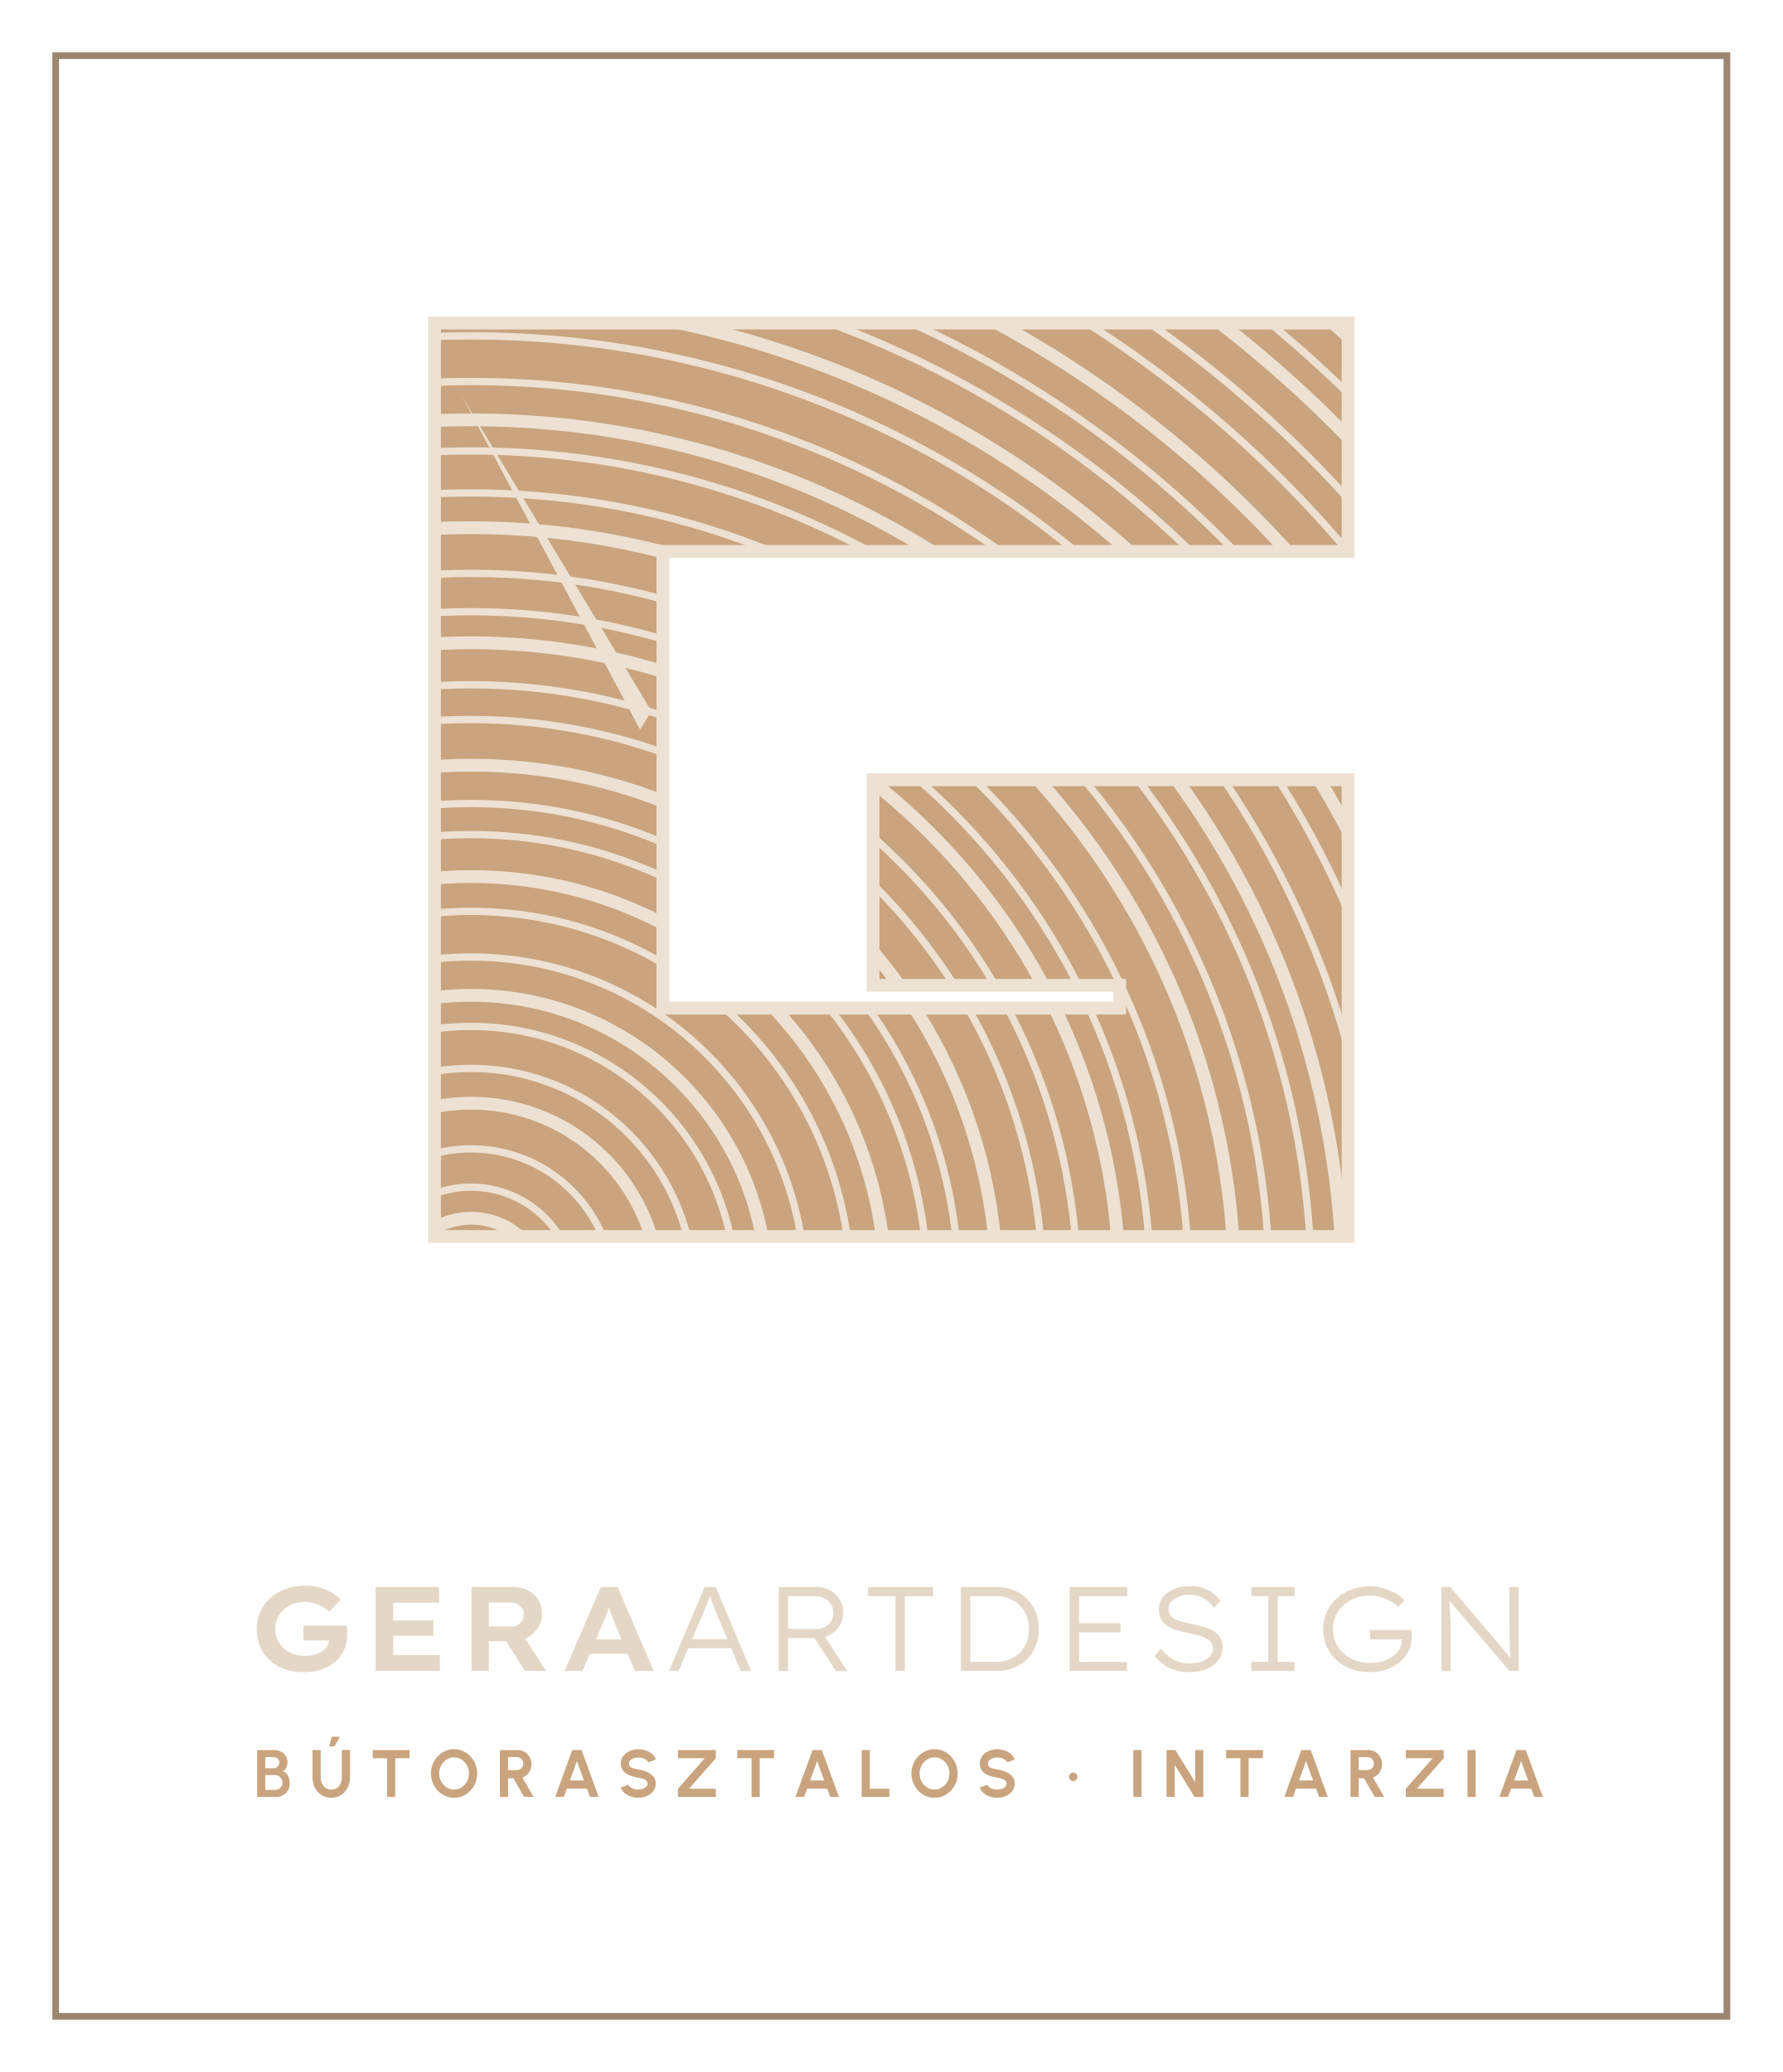
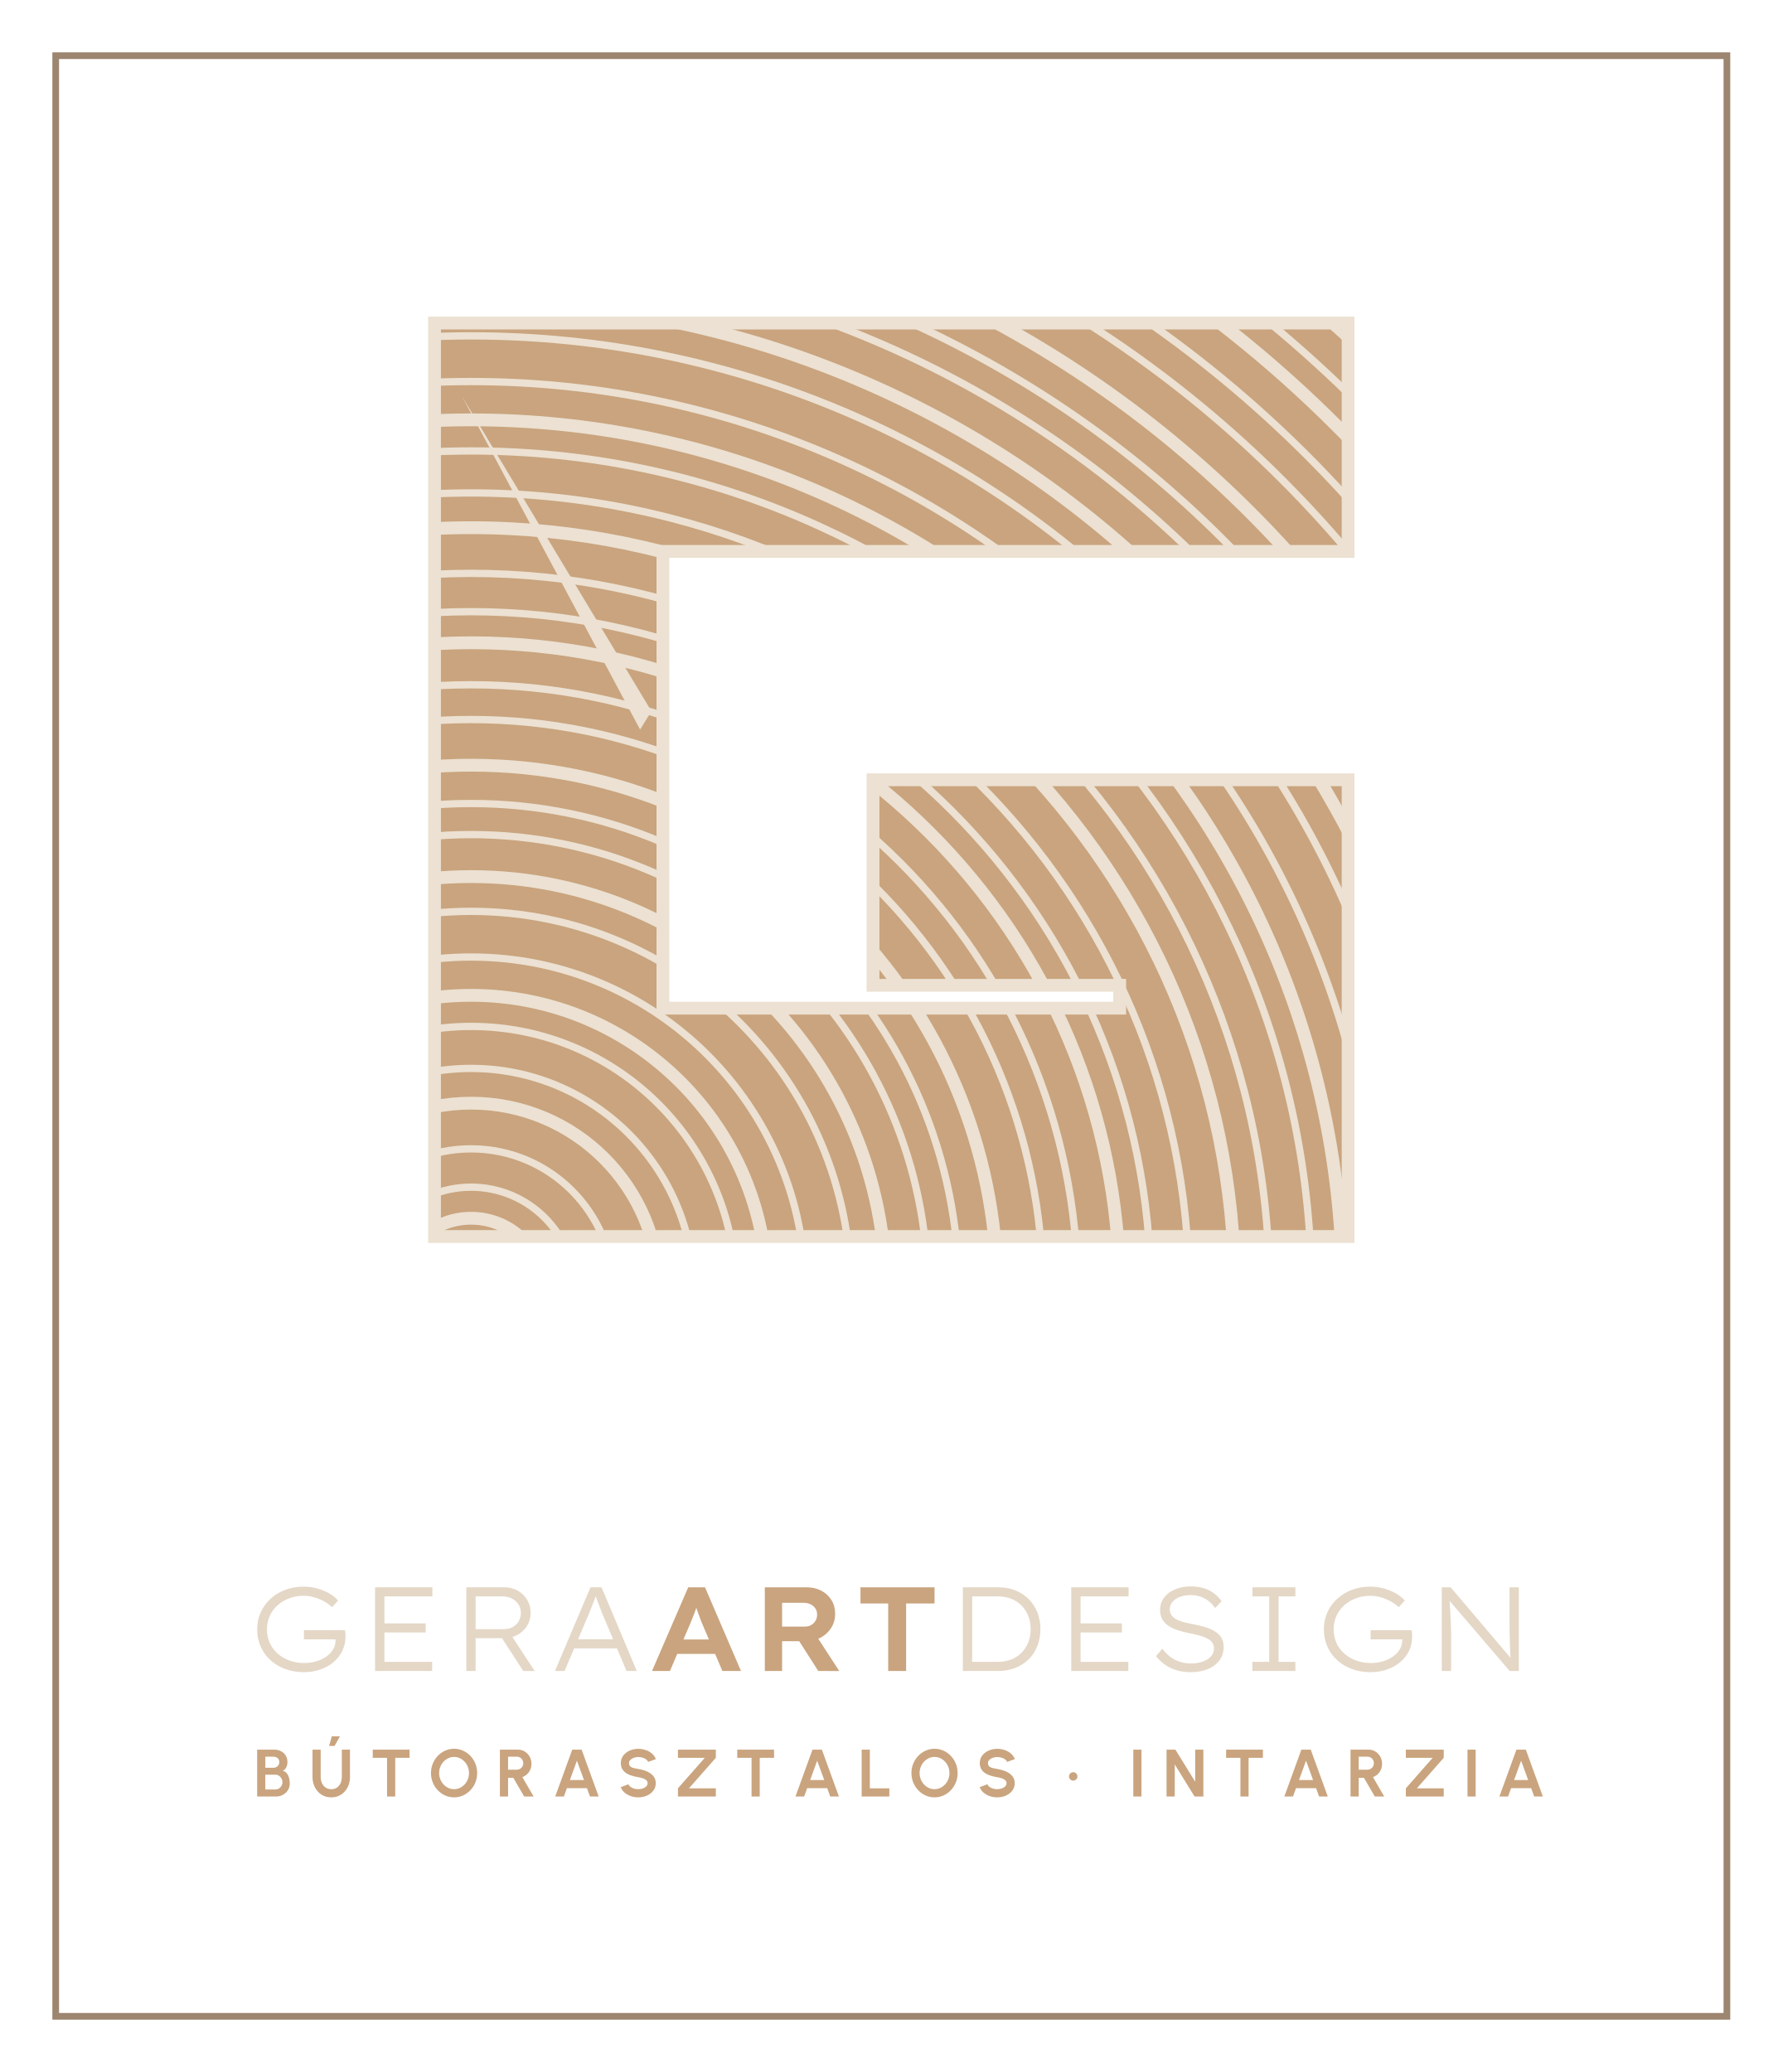
<svg xmlns="http://www.w3.org/2000/svg" viewBox="0 0 320 372" width="320" height="372">
  <rect x="10" y="10" width="300" height="352" fill="none" stroke="#9C8670" stroke-width="1.2" />
  <defs>
    <clipPath id="e4">
      <path d="M78 58H242V99H119V181H201V176.9H156.72V140H242V222H78Z" />
    </clipPath>
  </defs>
  <g clip-path="url(#e4)">
    <rect x="78" y="58" width="164" height="164" fill="#C9A47E" />
    <circle cx="84.56" cy="231.84" r="13.12" fill="none" stroke="#ECE1D2" stroke-width="2.3" />
    <circle cx="84.56" cy="231.84" r="18.7" fill="none" stroke="#ECE1D2" stroke-width="1.31" />
    <circle cx="84.56" cy="231.84" r="25.58" fill="none" stroke="#ECE1D2" stroke-width="1.31" />
    <circle cx="84.56" cy="231.84" r="33.78" fill="none" stroke="#ECE1D2" stroke-width="2.3" />
    <circle cx="84.56" cy="231.84" r="40.02" fill="none" stroke="#ECE1D2" stroke-width="1.31" />
    <circle cx="84.56" cy="231.84" r="47.56" fill="none" stroke="#ECE1D2" stroke-width="1.31" />
    <circle cx="84.56" cy="231.84" r="53.14" fill="none" stroke="#ECE1D2" stroke-width="2.3" />
    <circle cx="84.56" cy="231.84" r="60.02" fill="none" stroke="#ECE1D2" stroke-width="1.31" />
    <circle cx="84.56" cy="231.84" r="68.22" fill="none" stroke="#ECE1D2" stroke-width="1.31" />
    <circle cx="84.56" cy="231.84" r="74.46" fill="none" stroke="#ECE1D2" stroke-width="2.3" />
    <circle cx="84.56" cy="231.84" r="82" fill="none" stroke="#ECE1D2" stroke-width="1.31" />
    <circle cx="84.56" cy="231.84" r="87.58" fill="none" stroke="#ECE1D2" stroke-width="1.31" />
    <circle cx="84.56" cy="231.84" r="94.46" fill="none" stroke="#ECE1D2" stroke-width="2.3" />
    <circle cx="84.56" cy="231.84" r="102.66" fill="none" stroke="#ECE1D2" stroke-width="1.31" />
    <circle cx="84.56" cy="231.84" r="108.9" fill="none" stroke="#ECE1D2" stroke-width="1.31" />
    <circle cx="84.56" cy="231.84" r="116.44" fill="none" stroke="#ECE1D2" stroke-width="2.3" />
    <circle cx="84.56" cy="231.84" r="122.02" fill="none" stroke="#ECE1D2" stroke-width="1.31" />
    <circle cx="84.56" cy="231.84" r="128.9" fill="none" stroke="#ECE1D2" stroke-width="1.31" />
    <circle cx="84.56" cy="231.84" r="137.1" fill="none" stroke="#ECE1D2" stroke-width="2.3" />
    <circle cx="84.56" cy="231.84" r="143.34" fill="none" stroke="#ECE1D2" stroke-width="1.31" />
    <circle cx="84.56" cy="231.84" r="150.88" fill="none" stroke="#ECE1D2" stroke-width="1.31" />
    <circle cx="84.56" cy="231.84" r="156.46" fill="none" stroke="#ECE1D2" stroke-width="2.3" />
    <circle cx="84.56" cy="231.84" r="163.34" fill="none" stroke="#ECE1D2" stroke-width="1.31" />
    <circle cx="84.56" cy="231.84" r="171.54" fill="none" stroke="#ECE1D2" stroke-width="1.31" />
    <circle cx="84.56" cy="231.84" r="177.78" fill="none" stroke="#ECE1D2" stroke-width="2.3" />
    <circle cx="84.56" cy="231.84" r="185.32" fill="none" stroke="#ECE1D2" stroke-width="1.31" />
    <circle cx="84.56" cy="231.84" r="190.9" fill="none" stroke="#ECE1D2" stroke-width="1.31" />
    <circle cx="84.56" cy="231.84" r="197.78" fill="none" stroke="#ECE1D2" stroke-width="2.3" />
    <circle cx="84.56" cy="231.84" r="205.98" fill="none" stroke="#ECE1D2" stroke-width="1.31" />
    <circle cx="84.56" cy="231.84" r="212.22" fill="none" stroke="#ECE1D2" stroke-width="1.31" />
    <circle cx="84.56" cy="231.84" r="219.76" fill="none" stroke="#ECE1D2" stroke-width="2.3" />
    <circle cx="84.56" cy="231.84" r="225.34" fill="none" stroke="#ECE1D2" stroke-width="1.31" />
    <circle cx="84.56" cy="231.84" r="232.22" fill="none" stroke="#ECE1D2" stroke-width="1.31" />
    <circle cx="84.56" cy="231.84" r="240.42" fill="none" stroke="#ECE1D2" stroke-width="2.3" />
    <circle cx="84.56" cy="231.84" r="246.66" fill="none" stroke="#ECE1D2" stroke-width="1.31" />
    <circle cx="84.56" cy="231.84" r="254.2" fill="none" stroke="#ECE1D2" stroke-width="1.31" />
    <circle cx="84.56" cy="231.84" r="259.78" fill="none" stroke="#ECE1D2" stroke-width="2.3" />
    <circle cx="84.56" cy="231.84" r="266.66" fill="none" stroke="#ECE1D2" stroke-width="1.31" />
    <circle cx="84.56" cy="231.84" r="274.86" fill="none" stroke="#ECE1D2" stroke-width="1.31" />
    <path d="M82.92 71.12L116.95 127.7L114.9 130.98Z" fill="#ECE1D2" />
  </g>
  <path d="M78 58H242V99H119V181H201V176.9H156.72V140H242V222H78Z" fill="none" stroke="#ECE1D2" stroke-width="2.3" />
-   <path d="M54.447 300.215Q52.629 300.215 51.103 299.67Q49.577 299.126 48.453 298.103Q47.328 297.08 46.707 295.635Q46.086 294.191 46.086 292.421Q46.086 290.765 46.722 289.352Q47.357 287.94 48.53 286.892Q49.703 285.843 51.278 285.262Q52.853 284.68 54.719 284.68Q56.121 284.68 57.343 285.025Q58.566 285.369 59.537 285.938Q60.508 286.507 61.131 287.192L59.138 289.335Q58.533 288.816 57.839 288.434Q57.146 288.051 56.359 287.827Q55.572 287.603 54.694 287.603Q53.574 287.603 52.616 287.966Q51.659 288.329 50.945 288.977Q50.232 289.626 49.834 290.505Q49.436 291.384 49.436 292.421Q49.436 293.562 49.851 294.465Q50.266 295.368 51.001 295.997Q51.736 296.626 52.692 296.96Q53.647 297.293 54.736 297.293Q55.639 297.293 56.437 297.07Q57.235 296.848 57.838 296.45Q58.442 296.052 58.764 295.497Q59.086 294.942 59.082 294.312V293.87L59.514 294.521H54.475V291.862H62.21Q62.245 292.141 62.27 292.467Q62.296 292.793 62.307 293.081Q62.318 293.368 62.318 293.518Q62.318 295.074 61.728 296.316Q61.138 297.558 60.09 298.42Q59.042 299.281 57.607 299.748Q56.172 300.215 54.447 300.215ZM67.428 300.0V284.927H78.817V287.761H70.583V297.166H78.968V300.0ZM69.022 293.682V290.94H77.783V293.682ZM84.633 300.0V284.927H92.132Q93.638 284.927 94.811 285.543Q95.985 286.159 96.644 287.24Q97.302 288.321 97.302 289.714Q97.302 291.094 96.607 292.208Q95.912 293.322 94.723 293.977Q93.534 294.631 92.077 294.631H87.746V300.0ZM94.258 300.0 89.908 293.195 93.262 292.657 98.043 300.013ZM87.746 292.006H91.843Q92.487 292.006 92.982 291.727Q93.478 291.448 93.765 290.957Q94.053 290.466 94.053 289.835Q94.053 289.208 93.739 288.732Q93.425 288.256 92.869 287.987Q92.312 287.719 91.586 287.719H87.746ZM101.332 300.0 107.855 284.927H110.877L117.356 300.0H114.007L110.318 291.368Q110.16 290.975 109.977 290.486Q109.794 289.997 109.608 289.478Q109.422 288.959 109.253 288.465Q109.084 287.971 108.968 287.578L109.642 287.565Q109.508 288.045 109.342 288.537Q109.175 289.029 108.992 289.517Q108.808 290.005 108.614 290.477Q108.421 290.949 108.236 291.42L104.56 300.0ZM104.321 296.926 105.418 294.326H113.142L113.988 296.926Z" fill="#E4D7C6" />
-   <path d="M120.092 300.0 126.49 284.927H128.482L134.825 300.0H132.978L128.63 289.706Q128.43 289.195 128.247 288.707Q128.064 288.22 127.882 287.753Q127.7 287.287 127.528 286.815Q127.357 286.344 127.194 285.876L127.656 285.866Q127.468 286.445 127.293 286.928Q127.117 287.411 126.935 287.862Q126.753 288.313 126.563 288.782Q126.373 289.252 126.155 289.814L121.821 300.0ZM122.776 295.927 123.446 294.289H131.39L131.933 295.927ZM139.784 300.0V284.927H146.636Q147.972 284.927 149.048 285.534Q150.124 286.142 150.747 287.185Q151.371 288.229 151.371 289.53Q151.371 290.834 150.732 291.866Q150.092 292.898 148.997 293.5Q147.902 294.101 146.553 294.101H141.464V300.0ZM150.041 300.0 145.736 293.363 147.401 292.828 152.092 300.01ZM141.464 292.463H146.574Q147.463 292.463 148.148 292.083Q148.834 291.703 149.222 291.042Q149.609 290.38 149.609 289.542Q149.609 288.698 149.182 288.021Q148.755 287.344 148.009 286.955Q147.264 286.565 146.308 286.565H141.464ZM160.743 300.0V286.565H155.819V284.927H167.486V286.565H162.422V300.0ZM172.493 300.0V284.927H178.871Q180.58 284.927 181.974 285.49Q183.367 286.054 184.375 287.074Q185.382 288.095 185.927 289.466Q186.471 290.837 186.471 292.463Q186.471 294.1 185.927 295.482Q185.382 296.864 184.38 297.868Q183.378 298.873 181.979 299.437Q180.58 300.0 178.871 300.0ZM174.173 298.666 173.986 298.362H178.763Q180.121 298.362 181.223 297.926Q182.324 297.49 183.09 296.702Q183.857 295.913 184.283 294.845Q184.709 293.778 184.709 292.463Q184.709 291.17 184.283 290.097Q183.857 289.024 183.085 288.23Q182.314 287.436 181.217 287.001Q180.121 286.565 178.763 286.565H173.921L174.173 286.304ZM192.024 300.0V284.927H202.347V286.565H193.703V298.362H202.303V300.0ZM192.857 293.066V291.428H201.141V293.066ZM213.508 300.215Q212.201 300.215 211.068 299.892Q209.936 299.569 208.989 298.924Q208.042 298.278 207.289 297.331L208.416 295.993Q209.544 297.427 210.808 298.038Q212.071 298.65 213.588 298.65Q214.734 298.65 215.682 298.319Q216.63 297.988 217.183 297.369Q217.736 296.749 217.728 295.927Q217.728 295.363 217.471 294.967Q217.213 294.57 216.77 294.293Q216.327 294.015 215.752 293.812Q215.176 293.609 214.548 293.462Q213.92 293.314 213.27 293.191Q212.096 292.957 211.126 292.636Q210.156 292.315 209.457 291.822Q208.758 291.329 208.389 290.639Q208.02 289.95 208.02 288.955Q208.02 288.018 208.439 287.248Q208.858 286.477 209.616 285.923Q210.375 285.369 211.38 285.068Q212.385 284.767 213.556 284.767Q214.855 284.767 215.881 285.085Q216.908 285.403 217.711 285.997Q218.513 286.591 219.096 287.438L217.937 288.662Q217.411 287.911 216.739 287.388Q216.067 286.865 215.264 286.598Q214.461 286.332 213.525 286.332Q212.448 286.332 211.603 286.652Q210.758 286.972 210.263 287.54Q209.767 288.109 209.767 288.878Q209.767 289.481 210.05 289.915Q210.334 290.349 210.872 290.655Q211.41 290.96 212.208 291.179Q213.006 291.399 213.995 291.579Q215.118 291.787 216.114 292.093Q217.11 292.399 217.869 292.853Q218.628 293.308 219.051 294.001Q219.475 294.694 219.475 295.701Q219.475 297.029 218.733 298.056Q217.99 299.082 216.653 299.649Q215.315 300.215 213.508 300.215ZM224.642 300.0V298.361H227.678V286.565H224.642V284.927H232.394V286.565H229.357V298.361H232.394V300.0ZM245.887 300.215Q244.133 300.215 242.613 299.662Q241.092 299.109 239.948 298.088Q238.805 297.067 238.163 295.639Q237.521 294.211 237.521 292.489Q237.521 290.848 238.15 289.447Q238.78 288.045 239.915 287.003Q241.051 285.96 242.576 285.384Q244.101 284.809 245.871 284.809Q247.161 284.809 248.361 285.147Q249.561 285.486 250.534 286.051Q251.507 286.615 252.085 287.315L251.008 288.507Q250.364 287.893 249.529 287.443Q248.694 286.994 247.757 286.725Q246.821 286.457 245.893 286.457Q244.496 286.457 243.29 286.911Q242.084 287.364 241.18 288.175Q240.276 288.985 239.779 290.087Q239.283 291.189 239.283 292.489Q239.283 293.86 239.795 294.974Q240.308 296.088 241.235 296.893Q242.162 297.698 243.375 298.133Q244.587 298.567 245.99 298.567Q247.154 298.567 248.191 298.252Q249.229 297.938 250.008 297.374Q250.788 296.81 251.217 296.065Q251.646 295.319 251.632 294.482V293.819L252.003 294.312H245.942V292.656H253.337Q253.369 292.847 253.385 293.055Q253.401 293.264 253.412 293.464Q253.423 293.665 253.423 293.823Q253.423 295.231 252.843 296.404Q252.264 297.577 251.244 298.427Q250.225 299.278 248.861 299.747Q247.496 300.215 245.887 300.215ZM258.756 300.0V284.927H260.355L271.461 298.016L271.217 298.406Q271.142 297.999 271.109 297.248Q271.076 296.497 271.041 295.576Q271.006 294.655 270.988 293.7Q270.971 292.746 270.962 291.899Q270.953 291.052 270.953 290.47V284.927H272.633V300.0H270.983L259.954 287.122L260.138 286.665Q260.166 287.291 260.206 288.028Q260.247 288.765 260.295 289.527Q260.343 290.289 260.371 290.995Q260.4 291.701 260.417 292.267Q260.435 292.833 260.435 293.144V300.0Z" fill="#E4D7C6" />
-   <path d="M46.163 322.61V314.2H49.227Q49.89 314.2 50.429 314.472Q50.968 314.745 51.285 315.252Q51.601 315.759 51.601 316.453Q51.601 316.76 51.51 317.071Q51.419 317.382 51.232 317.631Q51.045 317.881 50.751 318Q51.143 318.096 51.39 318.351Q51.637 318.605 51.774 318.942Q51.911 319.279 51.963 319.632Q52.015 319.984 52.015 320.288Q52.015 320.95 51.684 321.475Q51.353 322 50.797 322.305Q50.242 322.61 49.568 322.61ZM47.628 321.355H49.42Q49.776 321.355 50.067 321.18Q50.359 321.004 50.533 320.698Q50.707 320.391 50.707 320.002Q50.707 319.666 50.533 319.367Q50.359 319.067 50.067 318.88Q49.776 318.693 49.42 318.693H47.628ZM47.628 317.459H49.061Q49.503 317.459 49.82 317.182Q50.136 316.904 50.136 316.443Q50.136 315.957 49.82 315.71Q49.503 315.462 49.061 315.462H47.628ZM59.466 322.766Q58.457 322.766 57.699 322.274Q56.941 321.781 56.52 320.949Q56.099 320.117 56.099 319.102V314.2H57.565V319.102Q57.565 319.703 57.789 320.203Q58.012 320.703 58.438 321.002Q58.863 321.3 59.466 321.3Q60.08 321.3 60.502 321.003Q60.925 320.705 61.142 320.205Q61.36 319.704 61.36 319.102V314.2H62.826V319.102Q62.826 319.865 62.587 320.528Q62.348 321.192 61.903 321.697Q61.458 322.201 60.841 322.484Q60.223 322.766 59.466 322.766ZM59.079 313.539 59.559 311.809H61.025L60.057 313.539ZM73.518 314.2V315.665H70.947V322.61H69.481V315.665H66.912V314.2ZM81.51 322.766Q80.657 322.766 79.906 322.427Q79.155 322.087 78.585 321.487Q78.014 320.886 77.69 320.096Q77.365 319.306 77.365 318.405Q77.365 317.504 77.69 316.714Q78.014 315.924 78.585 315.323Q79.155 314.722 79.906 314.383Q80.657 314.043 81.51 314.043Q82.369 314.043 83.12 314.383Q83.871 314.722 84.442 315.323Q85.013 315.924 85.334 316.714Q85.655 317.504 85.655 318.405Q85.655 319.306 85.334 320.096Q85.013 320.886 84.442 321.487Q83.871 322.087 83.12 322.427Q82.369 322.766 81.51 322.766ZM81.51 321.3Q82.064 321.3 82.549 321.072Q83.033 320.843 83.403 320.444Q83.773 320.046 83.981 319.522Q84.19 318.999 84.19 318.405Q84.19 317.809 83.98 317.284Q83.771 316.76 83.401 316.362Q83.031 315.964 82.547 315.737Q82.062 315.509 81.51 315.509Q80.956 315.509 80.472 315.738Q79.987 315.966 79.617 316.365Q79.248 316.764 79.039 317.287Q78.831 317.811 78.831 318.405Q78.831 319.003 79.04 319.526Q79.25 320.05 79.62 320.449Q79.989 320.847 80.474 321.074Q80.958 321.3 81.51 321.3ZM89.74 322.61V314.2H92.965Q93.649 314.2 94.202 314.541Q94.754 314.882 95.078 315.457Q95.403 316.032 95.403 316.731Q95.403 317.299 95.197 317.778Q94.992 318.257 94.623 318.605Q94.253 318.953 93.769 319.132L95.785 322.61H94.093L92.151 319.264H91.206V322.61ZM91.206 317.798H92.799Q93.111 317.798 93.369 317.642Q93.627 317.485 93.782 317.221Q93.937 316.956 93.937 316.63Q93.937 316.304 93.782 316.04Q93.627 315.776 93.369 315.619Q93.111 315.462 92.799 315.462H91.206ZM102.724 314.2H104.41L107.466 322.61H105.911L105.37 321.12H101.767L101.226 322.61H99.671ZM102.304 319.654H104.831L103.563 316.186ZM114.581 322.766Q113.884 322.766 113.243 322.546Q112.602 322.326 112.121 321.914Q111.641 321.502 111.433 320.93L112.81 320.421Q112.895 320.665 113.153 320.864Q113.41 321.063 113.782 321.182Q114.154 321.3 114.581 321.3Q115.017 321.3 115.398 321.165Q115.78 321.029 116.016 320.787Q116.252 320.545 116.252 320.221Q116.252 319.891 116.006 319.676Q115.76 319.462 115.375 319.335Q114.991 319.209 114.581 319.144Q113.687 319.006 112.977 318.718Q112.268 318.43 111.858 317.918Q111.448 317.405 111.448 316.599Q111.448 315.833 111.884 315.261Q112.32 314.69 113.035 314.372Q113.75 314.054 114.581 314.054Q115.271 314.054 115.913 314.272Q116.555 314.49 117.039 314.904Q117.522 315.318 117.733 315.902L116.352 316.401Q116.266 316.155 116.009 315.958Q115.751 315.761 115.38 315.645Q115.009 315.53 114.581 315.53Q114.154 315.524 113.774 315.662Q113.394 315.801 113.154 316.043Q112.914 316.285 112.914 316.599Q112.914 316.999 113.139 317.205Q113.363 317.41 113.741 317.503Q114.118 317.597 114.581 317.672Q115.425 317.802 116.139 318.115Q116.853 318.428 117.286 318.949Q117.718 319.469 117.718 320.221Q117.718 320.985 117.284 321.558Q116.849 322.131 116.136 322.448Q115.423 322.766 114.581 322.766ZM121.7 322.61V321.144L126.522 315.665H121.7V314.2H128.5V315.665L123.678 321.144H128.5V322.61ZM138.951 314.2V315.665H136.38V322.61H134.914V315.665H132.345V314.2ZM145.852 314.2H147.537L150.593 322.61H149.038L148.497 321.12H144.894L144.353 322.61H142.798ZM145.431 319.654H147.958L146.691 316.186ZM154.68 322.61V314.2H156.146V321.144H159.646V322.61ZM167.759 322.766Q166.906 322.766 166.155 322.427Q165.404 322.087 164.833 321.487Q164.262 320.886 163.938 320.096Q163.613 319.306 163.613 318.405Q163.613 317.504 163.938 316.714Q164.262 315.924 164.833 315.323Q165.404 314.722 166.155 314.383Q166.906 314.043 167.759 314.043Q168.618 314.043 169.369 314.383Q170.119 314.722 170.69 315.323Q171.261 315.924 171.582 316.714Q171.904 317.504 171.904 318.405Q171.904 319.306 171.582 320.096Q171.261 320.886 170.69 321.487Q170.119 322.087 169.369 322.427Q168.618 322.766 167.759 322.766ZM167.759 321.3Q168.313 321.3 168.797 321.072Q169.282 320.843 169.651 320.444Q170.021 320.046 170.229 319.522Q170.438 318.999 170.438 318.405Q170.438 317.809 170.228 317.284Q170.019 316.76 169.649 316.362Q169.28 315.964 168.795 315.737Q168.311 315.509 167.759 315.509Q167.204 315.509 166.72 315.738Q166.235 315.966 165.866 316.365Q165.496 316.764 165.288 317.287Q165.079 317.811 165.079 318.405Q165.079 319.003 165.289 319.526Q165.498 320.05 165.868 320.449Q166.238 320.847 166.722 321.074Q167.206 321.3 167.759 321.3ZM179.016 322.766Q178.32 322.766 177.678 322.546Q177.037 322.326 176.557 321.914Q176.076 321.502 175.869 320.93L177.245 320.421Q177.33 320.665 177.588 320.864Q177.846 321.063 178.218 321.182Q178.59 321.3 179.016 321.3Q179.452 321.3 179.834 321.165Q180.215 321.029 180.451 320.787Q180.687 320.545 180.687 320.221Q180.687 319.891 180.441 319.676Q180.195 319.462 179.811 319.335Q179.426 319.209 179.016 319.144Q178.122 319.006 177.413 318.718Q176.704 318.43 176.293 317.918Q175.883 317.405 175.883 316.599Q175.883 315.833 176.319 315.261Q176.756 314.69 177.471 314.372Q178.186 314.054 179.016 314.054Q179.706 314.054 180.348 314.272Q180.991 314.49 181.474 314.904Q181.958 315.318 182.168 315.902L180.787 316.401Q180.702 316.155 180.444 315.958Q180.186 315.761 179.815 315.645Q179.444 315.53 179.016 315.53Q178.59 315.524 178.21 315.662Q177.829 315.801 177.589 316.043Q177.349 316.285 177.349 316.599Q177.349 316.999 177.574 317.205Q177.799 317.41 178.176 317.503Q178.554 317.597 179.016 317.672Q179.86 317.802 180.574 318.115Q181.289 318.428 181.721 318.949Q182.153 319.469 182.153 320.221Q182.153 320.985 181.719 321.558Q181.285 322.131 180.572 322.448Q179.858 322.766 179.016 322.766ZM192.654 319.759Q192.339 319.759 192.121 319.54Q191.902 319.321 191.902 319.003Q191.902 318.694 192.121 318.473Q192.339 318.252 192.654 318.252Q192.968 318.252 193.189 318.473Q193.41 318.694 193.41 319.003Q193.41 319.321 193.189 319.54Q192.968 319.759 192.654 319.759ZM203.443 322.61V314.2H204.908V322.61ZM209.414 322.61V314.2H210.999L214.552 319.962V314.2H216.018V322.61H214.435L210.88 316.848V322.61ZM226.707 314.2V315.665H224.136V322.61H222.67V315.665H220.101V314.2ZM233.608 314.2H235.294L238.35 322.61H236.794L236.253 321.12H232.651L232.109 322.61H230.554ZM233.187 319.654H235.714L234.447 316.186ZM242.437 322.61V314.2H245.661Q246.346 314.2 246.898 314.541Q247.45 314.882 247.775 315.457Q248.099 316.032 248.099 316.731Q248.099 317.299 247.893 317.778Q247.688 318.257 247.319 318.605Q246.95 318.953 246.466 319.132L248.481 322.61H246.789L244.847 319.264H243.902V322.61ZM243.902 317.798H245.495Q245.807 317.798 246.065 317.642Q246.323 317.485 246.478 317.221Q246.633 316.956 246.633 316.63Q246.633 316.304 246.478 316.04Q246.323 315.776 246.065 315.619Q245.807 315.462 245.495 315.462H243.902ZM252.367 322.61V321.144L257.189 315.665H252.367V314.2H259.167V315.665L254.345 321.144H259.167V322.61ZM263.433 322.61V314.2H264.898V322.61ZM272.217 314.2H273.903L276.959 322.61H275.404L274.863 321.12H271.26L270.719 322.61H269.164ZM271.797 319.654H274.324L273.056 316.186Z" fill="#C9A47E" />
+   <path d="M54.507 300.215Q52.759 300.215 51.243 299.663Q49.727 299.112 48.588 298.095Q47.449 297.077 46.808 295.653Q46.168 294.23 46.168 292.514Q46.168 290.879 46.796 289.482Q47.423 288.085 48.555 287.046Q49.687 286.007 51.207 285.433Q52.727 284.859 54.491 284.859Q55.776 284.859 56.972 285.197Q58.168 285.535 59.138 286.097Q60.108 286.66 60.684 287.357L59.611 288.545Q58.969 287.933 58.137 287.485Q57.304 287.037 56.371 286.77Q55.438 286.502 54.513 286.502Q53.121 286.502 51.918 286.954Q50.716 287.407 49.815 288.214Q48.915 289.021 48.419 290.12Q47.924 291.219 47.924 292.514Q47.924 293.881 48.435 294.991Q48.946 296.101 49.87 296.904Q50.794 297.706 52.003 298.139Q53.211 298.572 54.609 298.572Q55.769 298.572 56.803 298.258Q57.838 297.945 58.615 297.383Q59.392 296.821 59.819 296.078Q60.246 295.335 60.232 294.501V293.84L60.603 294.331H54.562V292.681H61.932Q61.964 292.871 61.98 293.078Q61.996 293.286 62.007 293.486Q62.017 293.686 62.017 293.844Q62.017 295.247 61.44 296.416Q60.862 297.585 59.846 298.433Q58.831 299.28 57.471 299.747Q56.111 300.215 54.507 300.215ZM67.332 300.0V284.977H77.621V286.609H69.007V298.367H77.577V300.0ZM68.162 293.089V291.457H76.419V293.089ZM83.708 300.0V284.977H90.537Q91.868 284.977 92.941 285.583Q94.013 286.188 94.635 287.228Q95.256 288.268 95.256 289.565Q95.256 290.865 94.619 291.893Q93.982 292.922 92.89 293.522Q91.799 294.121 90.454 294.121H85.382V300.0ZM93.931 300.0 89.64 293.385 91.299 292.852 95.975 300.01ZM85.382 292.488H90.475Q91.361 292.488 92.044 292.11Q92.728 291.731 93.114 291.071Q93.5 290.412 93.5 289.577Q93.5 288.736 93.075 288.061Q92.649 287.387 91.906 286.998Q91.162 286.609 90.21 286.609H85.382ZM99.622 300.0 105.998 284.977H107.983L114.306 300.0H112.465L108.131 289.74Q107.932 289.231 107.749 288.745Q107.567 288.259 107.386 287.794Q107.204 287.329 107.033 286.859Q106.863 286.389 106.7 285.923L107.161 285.913Q106.973 286.49 106.798 286.971Q106.624 287.453 106.442 287.902Q106.26 288.352 106.071 288.82Q105.882 289.288 105.665 289.848L101.345 300.0ZM102.296 295.941 102.965 294.308H110.883L111.424 295.941Z" fill="#E4D7C6" />
+   <path d="M117.045 300.0 123.545 284.977H126.557L133.014 300.0H129.677L126 291.396Q125.843 291.005 125.66 290.518Q125.478 290.03 125.292 289.513Q125.107 288.996 124.939 288.504Q124.771 288.011 124.655 287.619L125.326 287.606Q125.193 288.085 125.027 288.575Q124.861 289.065 124.678 289.552Q124.495 290.038 124.302 290.509Q124.109 290.979 123.925 291.449L120.261 300.0ZM120.023 296.936 121.116 294.345H128.815L129.658 296.936ZM137.294 300.0V284.977H144.767Q146.268 284.977 147.438 285.591Q148.607 286.205 149.264 287.282Q149.92 288.359 149.92 289.749Q149.92 291.123 149.227 292.234Q148.535 293.345 147.35 293.997Q146.164 294.649 144.712 294.649H140.396V300.0ZM146.886 300.0 142.55 293.218 145.894 292.682 150.658 300.013ZM140.396 292.033H144.48Q145.121 292.033 145.615 291.755Q146.108 291.476 146.395 290.987Q146.682 290.497 146.682 289.869Q146.682 289.244 146.369 288.77Q146.056 288.295 145.501 288.027Q144.947 287.76 144.223 287.76H140.396ZM159.438 300.0V287.877H154.464V284.977H167.761V287.877H162.658V300.0Z" fill="#C9A47E" />
+   <path d="M172.838 300.0V284.977H179.194Q180.898 284.977 182.287 285.538Q183.676 286.1 184.68 287.117Q185.684 288.134 186.226 289.501Q186.769 290.867 186.769 292.488Q186.769 294.12 186.226 295.497Q185.684 296.874 184.685 297.876Q183.686 298.877 182.292 299.438Q180.898 300.0 179.194 300.0ZM174.512 298.67 174.325 298.367H179.087Q180.44 298.367 181.538 297.933Q182.636 297.499 183.4 296.713Q184.164 295.926 184.588 294.863Q185.013 293.799 185.013 292.488Q185.013 291.2 184.588 290.13Q184.164 289.061 183.395 288.269Q182.626 287.478 181.533 287.044Q180.44 286.609 179.087 286.609H174.261L174.512 286.35ZM192.303 300.0V284.977H202.592V286.609H193.977V298.367H202.548V300.0ZM193.133 293.089V291.457H201.39V293.089ZM213.716 300.215Q212.414 300.215 211.285 299.893Q210.156 299.571 209.212 298.927Q208.268 298.284 207.517 297.34L208.641 296.006Q209.766 297.435 211.025 298.045Q212.283 298.655 213.796 298.655Q214.938 298.655 215.883 298.325Q216.828 297.995 217.379 297.378Q217.93 296.76 217.922 295.94Q217.922 295.379 217.666 294.983Q217.409 294.588 216.968 294.312Q216.526 294.035 215.952 293.833Q215.379 293.63 214.753 293.483Q214.127 293.337 213.479 293.214Q212.309 292.981 211.342 292.661Q210.375 292.34 209.678 291.849Q208.982 291.357 208.614 290.671Q208.246 289.984 208.246 288.992Q208.246 288.058 208.664 287.29Q209.082 286.522 209.838 285.97Q210.593 285.418 211.595 285.118Q212.597 284.818 213.764 284.818Q215.058 284.818 216.082 285.135Q217.105 285.452 217.905 286.044Q218.705 286.636 219.285 287.48L218.13 288.699Q217.607 287.951 216.937 287.43Q216.267 286.908 215.466 286.643Q214.666 286.378 213.733 286.378Q212.66 286.378 211.818 286.696Q210.976 287.015 210.482 287.582Q209.988 288.149 209.988 288.915Q209.988 289.516 210.27 289.949Q210.553 290.381 211.089 290.686Q211.625 290.99 212.42 291.209Q213.215 291.427 214.202 291.607Q215.321 291.814 216.314 292.119Q217.306 292.424 218.062 292.877Q218.819 293.331 219.241 294.021Q219.663 294.712 219.663 295.716Q219.663 297.039 218.923 298.062Q218.183 299.085 216.85 299.65Q215.517 300.215 213.716 300.215ZM224.813 300.0V298.367H227.839V286.61H224.813V284.977H232.539V286.61H229.513V298.367H232.539V300.0ZM245.987 300.215Q244.24 300.215 242.724 299.663Q241.208 299.112 240.068 298.095Q238.929 297.077 238.289 295.653Q237.649 294.23 237.649 292.514Q237.649 290.879 238.276 289.482Q238.904 288.085 240.036 287.046Q241.167 286.007 242.687 285.433Q244.207 284.859 245.971 284.859Q247.257 284.859 248.453 285.197Q249.649 285.535 250.619 286.097Q251.588 286.66 252.164 287.357L251.091 288.545Q250.449 287.933 249.617 287.485Q248.785 287.037 247.852 286.77Q246.918 286.502 245.993 286.502Q244.601 286.502 243.399 286.954Q242.197 287.407 241.296 288.214Q240.395 289.021 239.9 290.12Q239.405 291.219 239.405 292.514Q239.405 293.881 239.916 294.991Q240.427 296.101 241.351 296.904Q242.275 297.706 243.483 298.139Q244.692 298.572 246.09 298.572Q247.25 298.572 248.284 298.258Q249.318 297.945 250.095 297.383Q250.872 296.821 251.299 296.078Q251.727 295.335 251.713 294.501V293.84L252.083 294.331H246.043V292.681H253.413Q253.445 292.871 253.46 293.078Q253.476 293.286 253.487 293.486Q253.498 293.686 253.498 293.844Q253.498 295.247 252.92 296.416Q252.343 297.585 251.327 298.433Q250.311 299.28 248.951 299.747Q247.591 300.215 245.987 300.215ZM258.813 300.0V284.977H260.407L271.476 298.022L271.233 298.412Q271.159 298.006 271.126 297.257Q271.093 296.509 271.058 295.591Q271.022 294.672 271.005 293.721Q270.988 292.77 270.979 291.926Q270.97 291.082 270.97 290.501V284.977H272.644V300.0H270.999L260.007 287.165L260.191 286.709Q260.218 287.333 260.259 288.068Q260.299 288.803 260.347 289.562Q260.395 290.321 260.423 291.025Q260.452 291.728 260.469 292.292Q260.487 292.857 260.487 293.166V300.0Z" fill="#E4D7C6" />
+   <path d="M46.163 322.535V314.124H49.227Q49.89 314.124 50.429 314.397Q50.968 314.67 51.285 315.177Q51.601 315.684 51.601 316.378Q51.601 316.684 51.51 316.996Q51.419 317.307 51.232 317.556Q51.045 317.805 50.751 317.924Q51.143 318.02 51.39 318.275Q51.637 318.53 51.774 318.867Q51.911 319.204 51.963 319.557Q52.015 319.909 52.015 320.213Q52.015 320.875 51.684 321.399Q51.353 321.924 50.797 322.23Q50.242 322.535 49.568 322.535ZM47.628 321.28H49.42Q49.776 321.28 50.067 321.104Q50.359 320.929 50.533 320.622Q50.707 320.316 50.707 319.926Q50.707 319.591 50.533 319.291Q50.359 318.992 50.067 318.805Q49.776 318.618 49.42 318.618H47.628ZM47.628 317.383H49.061Q49.503 317.383 49.82 317.106Q50.136 316.829 50.136 316.368Q50.136 315.882 49.82 315.634Q49.503 315.387 49.061 315.387H47.628ZM59.466 322.691Q58.457 322.691 57.699 322.198Q56.941 321.706 56.52 320.874Q56.099 320.042 56.099 319.026V314.124H57.565V319.026Q57.565 319.627 57.789 320.128Q58.012 320.628 58.438 320.926Q58.863 321.225 59.466 321.225Q60.08 321.225 60.502 320.927Q60.925 320.63 61.142 320.129Q61.36 319.629 61.36 319.026V314.124H62.826V319.026Q62.826 319.789 62.587 320.453Q62.348 321.117 61.903 321.622Q61.458 322.126 60.841 322.409Q60.223 322.691 59.466 322.691ZM59.079 313.464 59.559 311.733H61.025L60.057 313.464ZM73.518 314.124V315.59H70.947V322.535H69.481V315.59H66.912V314.124ZM81.51 322.691Q80.657 322.691 79.906 322.351Q79.155 322.012 78.585 321.411Q78.014 320.811 77.69 320.021Q77.365 319.231 77.365 318.33Q77.365 317.428 77.69 316.638Q78.014 315.848 78.585 315.248Q79.155 314.647 79.906 314.308Q80.657 313.968 81.51 313.968Q82.369 313.968 83.12 314.308Q83.871 314.647 84.442 315.248Q85.013 315.848 85.334 316.638Q85.655 317.428 85.655 318.33Q85.655 319.231 85.334 320.021Q85.013 320.811 84.442 321.411Q83.871 322.012 83.12 322.351Q82.369 322.691 81.51 322.691ZM81.51 321.225Q82.064 321.225 82.549 320.996Q83.033 320.768 83.403 320.369Q83.773 319.97 83.981 319.447Q84.19 318.923 84.19 318.33Q84.19 317.734 83.98 317.209Q83.771 316.684 83.401 316.287Q83.031 315.889 82.547 315.661Q82.062 315.434 81.51 315.434Q80.956 315.434 80.472 315.663Q79.987 315.891 79.617 316.29Q79.248 316.689 79.039 317.212Q78.831 317.736 78.831 318.33Q78.831 318.928 79.04 319.451Q79.25 319.975 79.62 320.373Q79.989 320.772 80.474 320.999Q80.958 321.225 81.51 321.225ZM89.74 322.535V314.124H92.965Q93.649 314.124 94.202 314.465Q94.754 314.806 95.078 315.382Q95.403 315.957 95.403 316.656Q95.403 317.224 95.197 317.703Q94.992 318.182 94.623 318.53Q94.253 318.878 93.769 319.056L95.785 322.535H94.093L92.151 319.189H91.206V322.535ZM91.206 317.723H92.799Q93.111 317.723 93.369 317.566Q93.627 317.409 93.782 317.145Q93.937 316.881 93.937 316.555Q93.937 316.229 93.782 315.965Q93.627 315.7 93.369 315.544Q93.111 315.387 92.799 315.387H91.206ZM102.724 314.124H104.41L107.466 322.535H105.911L105.37 321.045H101.767L101.226 322.535H99.671ZM102.304 319.579H104.831L103.563 316.11ZM114.581 322.691Q113.884 322.691 113.243 322.471Q112.602 322.251 112.121 321.839Q111.641 321.427 111.433 320.855L112.81 320.346Q112.895 320.589 113.153 320.788Q113.41 320.987 113.782 321.106Q114.154 321.225 114.581 321.225Q115.017 321.225 115.398 321.089Q115.78 320.954 116.016 320.712Q116.252 320.47 116.252 320.146Q116.252 319.816 116.006 319.601Q115.76 319.387 115.375 319.26Q114.991 319.134 114.581 319.069Q113.687 318.93 112.977 318.643Q112.268 318.355 111.858 317.842Q111.448 317.33 111.448 316.524Q111.448 315.758 111.884 315.186Q112.32 314.614 113.035 314.296Q113.75 313.979 114.581 313.979Q115.271 313.979 115.913 314.197Q116.555 314.414 117.039 314.828Q117.522 315.242 117.733 315.827L116.352 316.326Q116.266 316.08 116.009 315.883Q115.751 315.686 115.38 315.57Q115.009 315.454 114.581 315.454Q114.154 315.448 113.774 315.587Q113.394 315.726 113.154 315.968Q112.914 316.21 112.914 316.524Q112.914 316.924 113.139 317.129Q113.363 317.335 113.741 317.428Q114.118 317.521 114.581 317.597Q115.425 317.727 116.139 318.04Q116.853 318.353 117.286 318.873Q117.718 319.394 117.718 320.146Q117.718 320.91 117.284 321.482Q116.849 322.055 116.136 322.373Q115.423 322.691 114.581 322.691ZM121.7 322.535V321.069L126.522 315.59H121.7V314.124H128.5V315.59L123.678 321.069H128.5V322.535ZM138.951 314.124V315.59H136.38V322.535H134.914V315.59H132.345V314.124ZM145.852 314.124H147.537L150.593 322.535H149.038L148.497 321.045H144.894L144.353 322.535H142.798ZM145.431 319.579H147.958L146.691 316.11ZM154.68 322.535V314.124H156.146V321.069H159.646V322.535ZM167.759 322.691Q166.906 322.691 166.155 322.351Q165.404 322.012 164.833 321.411Q164.262 320.811 163.938 320.021Q163.613 319.231 163.613 318.33Q163.613 317.428 163.938 316.638Q164.262 315.848 164.833 315.248Q165.404 314.647 166.155 314.308Q166.906 313.968 167.759 313.968Q168.618 313.968 169.369 314.308Q170.119 314.647 170.69 315.248Q171.261 315.848 171.582 316.638Q171.904 317.428 171.904 318.33Q171.904 319.231 171.582 320.021Q171.261 320.811 170.69 321.411Q170.119 322.012 169.369 322.351Q168.618 322.691 167.759 322.691ZM167.759 321.225Q168.313 321.225 168.797 320.996Q169.282 320.768 169.651 320.369Q170.021 319.97 170.229 319.447Q170.438 318.923 170.438 318.33Q170.438 317.734 170.228 317.209Q170.019 316.684 169.649 316.287Q169.28 315.889 168.795 315.661Q168.311 315.434 167.759 315.434Q167.204 315.434 166.72 315.663Q166.235 315.891 165.866 316.29Q165.496 316.689 165.288 317.212Q165.079 317.736 165.079 318.33Q165.079 318.928 165.289 319.451Q165.498 319.975 165.868 320.373Q166.238 320.772 166.722 320.999Q167.206 321.225 167.759 321.225ZM179.016 322.691Q178.32 322.691 177.678 322.471Q177.037 322.251 176.557 321.839Q176.076 321.427 175.869 320.855L177.245 320.346Q177.33 320.589 177.588 320.788Q177.846 320.987 178.218 321.106Q178.59 321.225 179.016 321.225Q179.452 321.225 179.834 321.089Q180.215 320.954 180.451 320.712Q180.687 320.47 180.687 320.146Q180.687 319.816 180.441 319.601Q180.195 319.387 179.811 319.26Q179.426 319.134 179.016 319.069Q178.122 318.93 177.413 318.643Q176.704 318.355 176.293 317.842Q175.883 317.33 175.883 316.524Q175.883 315.758 176.319 315.186Q176.756 314.614 177.471 314.296Q178.186 313.979 179.016 313.979Q179.706 313.979 180.348 314.197Q180.991 314.414 181.474 314.828Q181.958 315.242 182.168 315.827L180.787 316.326Q180.702 316.08 180.444 315.883Q180.186 315.686 179.815 315.57Q179.444 315.454 179.016 315.454Q178.59 315.448 178.21 315.587Q177.829 315.726 177.589 315.968Q177.349 316.21 177.349 316.524Q177.349 316.924 177.574 317.129Q177.799 317.335 178.176 317.428Q178.554 317.521 179.016 317.597Q179.86 317.727 180.574 318.04Q181.289 318.353 181.721 318.873Q182.153 319.394 182.153 320.146Q182.153 320.91 181.719 321.482Q181.285 322.055 180.572 322.373Q179.858 322.691 179.016 322.691ZM192.654 319.684Q192.339 319.684 192.121 319.465Q191.902 319.246 191.902 318.928Q191.902 318.619 192.121 318.398Q192.339 318.176 192.654 318.176Q192.968 318.176 193.189 318.398Q193.41 318.619 193.41 318.928Q193.41 319.246 193.189 319.465Q192.968 319.684 192.654 319.684ZM203.443 322.535V314.124H204.908V322.535ZM209.414 322.535V314.124H210.999L214.552 319.886V314.124H216.018V322.535H214.435L210.88 316.773V322.535ZM226.707 314.124V315.59H224.136V322.535H222.67V315.59H220.101V314.124ZM233.608 314.124H235.294L238.35 322.535H236.794L236.253 321.045H232.651L232.109 322.535H230.554ZM233.187 319.579H235.714L234.447 316.11ZM242.437 322.535V314.124H245.661Q246.346 314.124 246.898 314.465Q247.45 314.806 247.775 315.382Q248.099 315.957 248.099 316.656Q248.099 317.224 247.893 317.703Q247.688 318.182 247.319 318.53Q246.95 318.878 246.466 319.056L248.481 322.535H246.789L244.847 319.189H243.902V322.535ZM243.902 317.723H245.495Q245.807 317.723 246.065 317.566Q246.323 317.409 246.478 317.145Q246.633 316.881 246.633 316.555Q246.633 316.229 246.478 315.965Q246.323 315.7 246.065 315.544Q245.807 315.387 245.495 315.387H243.902ZM252.367 322.535V321.069L257.189 315.59H252.367V314.124H259.167V315.59L254.345 321.069H259.167V322.535ZM263.433 322.535V314.124H264.898V322.535ZM272.217 314.124H273.903L276.959 322.535H275.404L274.863 321.045H271.26L270.719 322.535H269.164ZM271.797 319.579H274.324L273.056 316.11Z" fill="#C9A47E" />
</svg>
